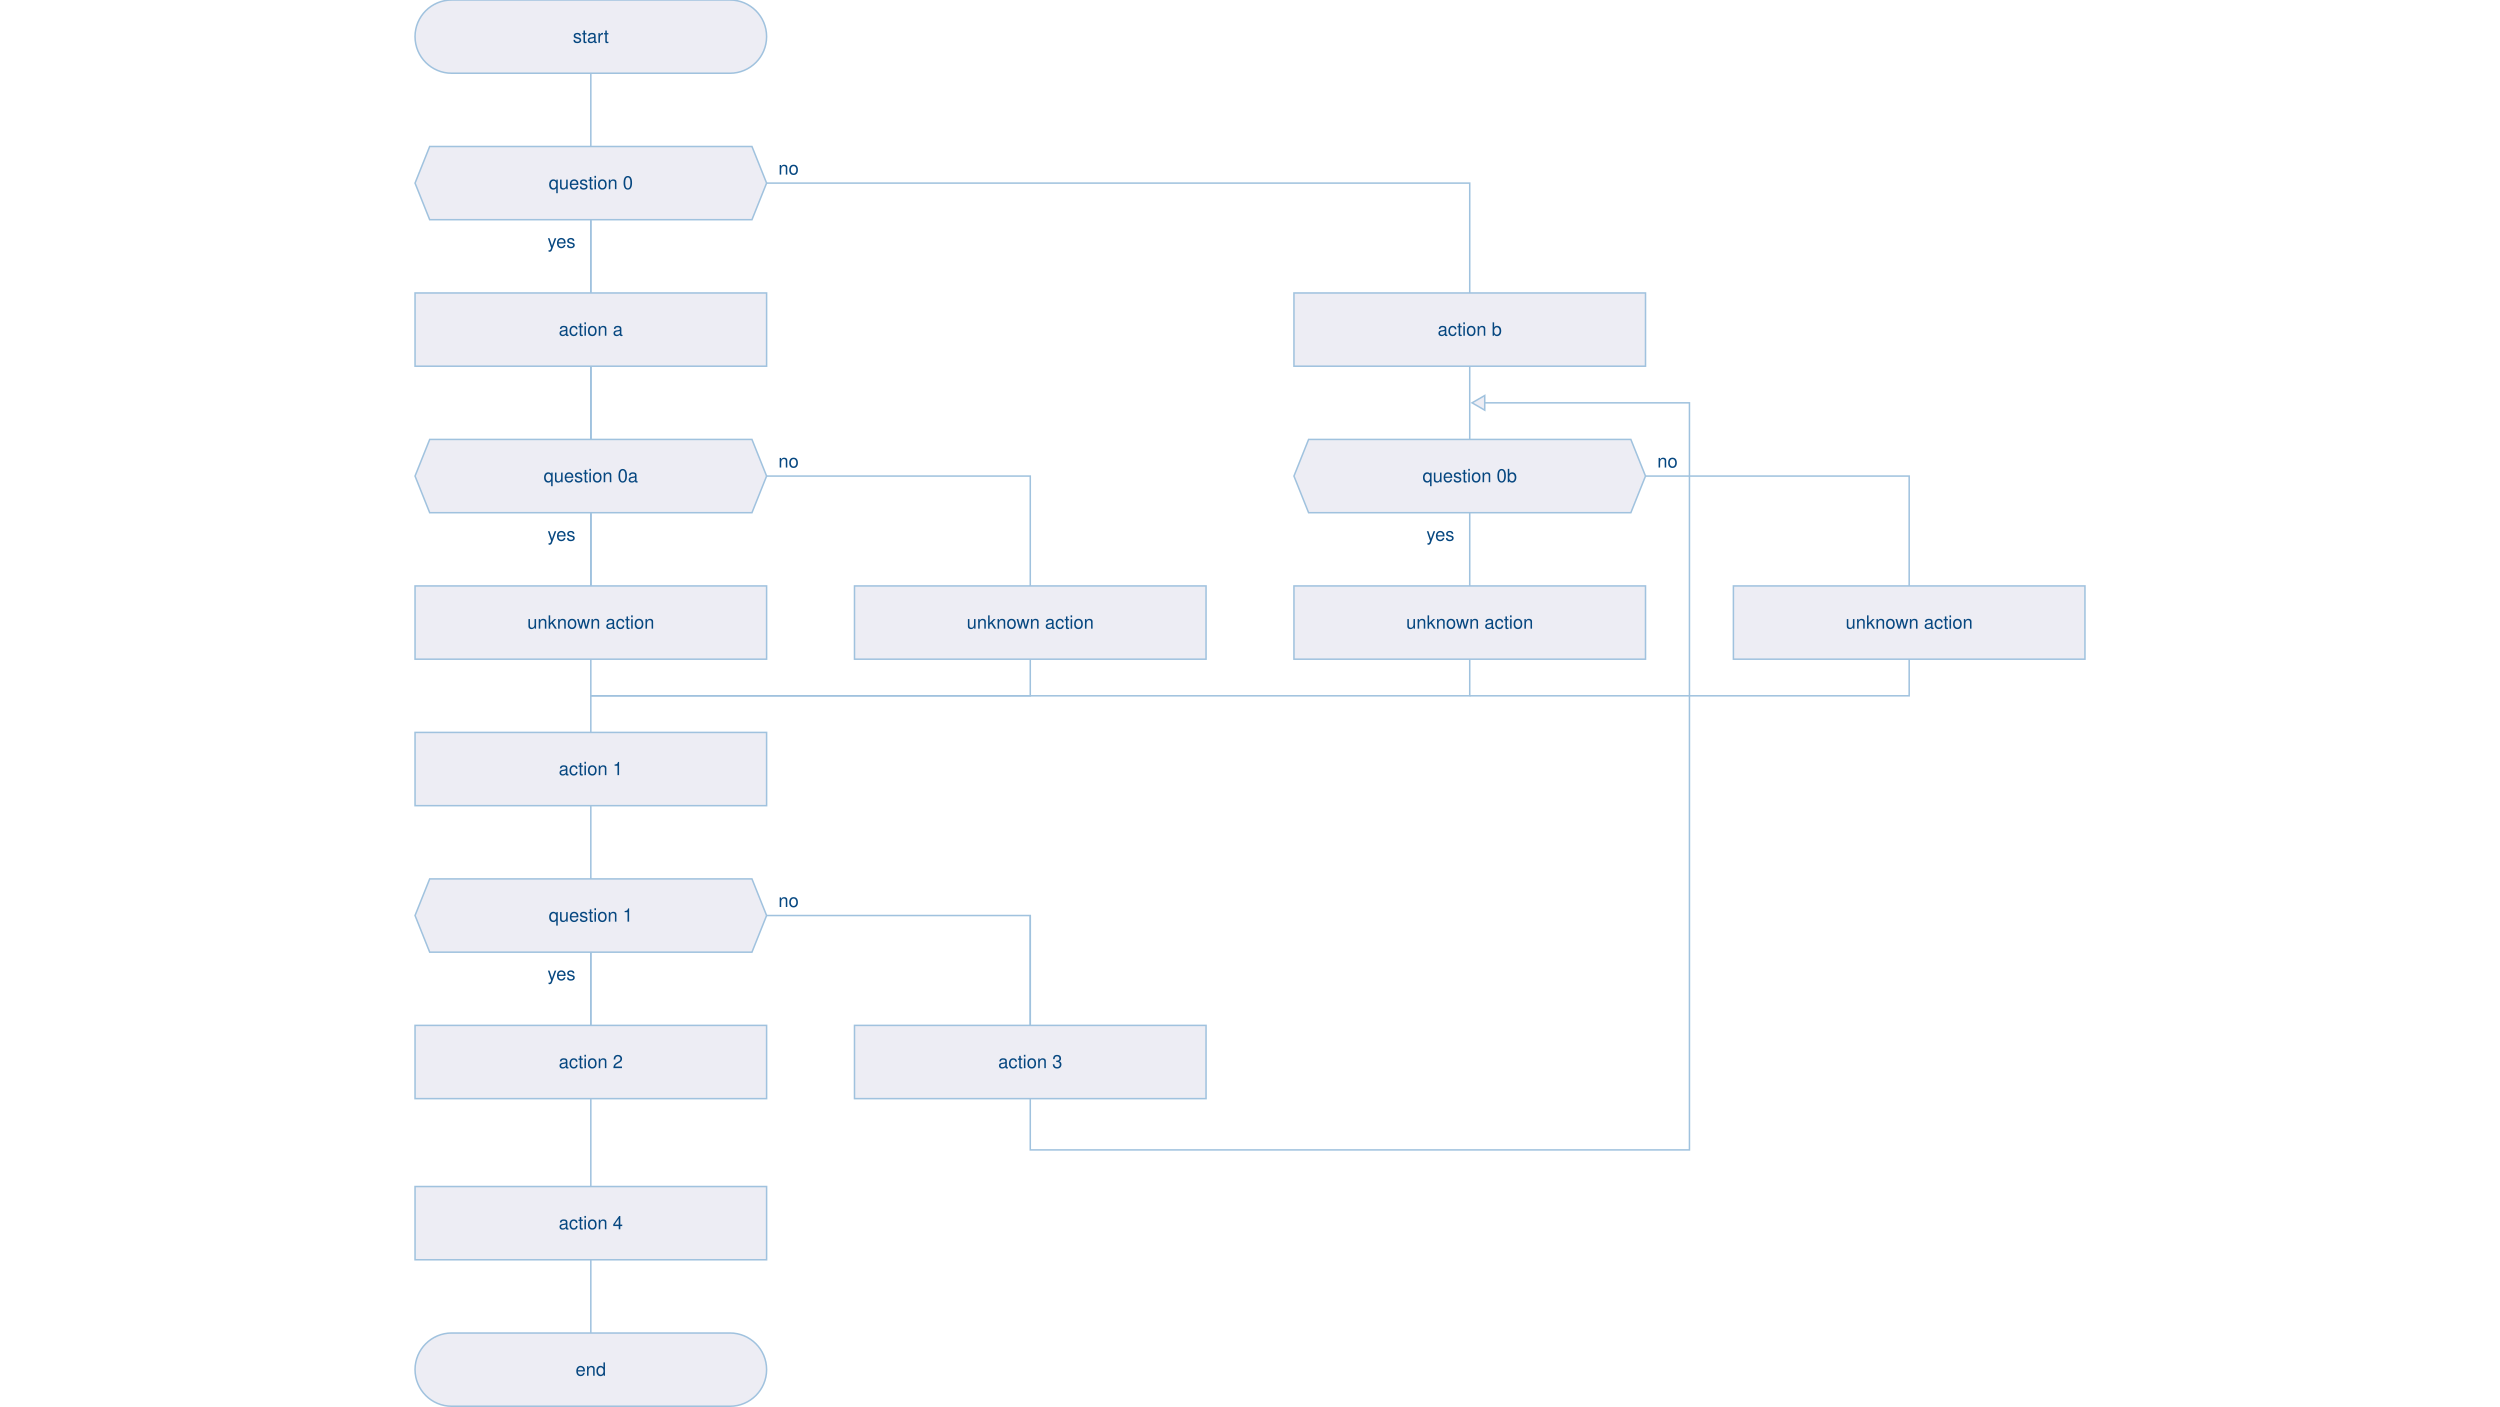
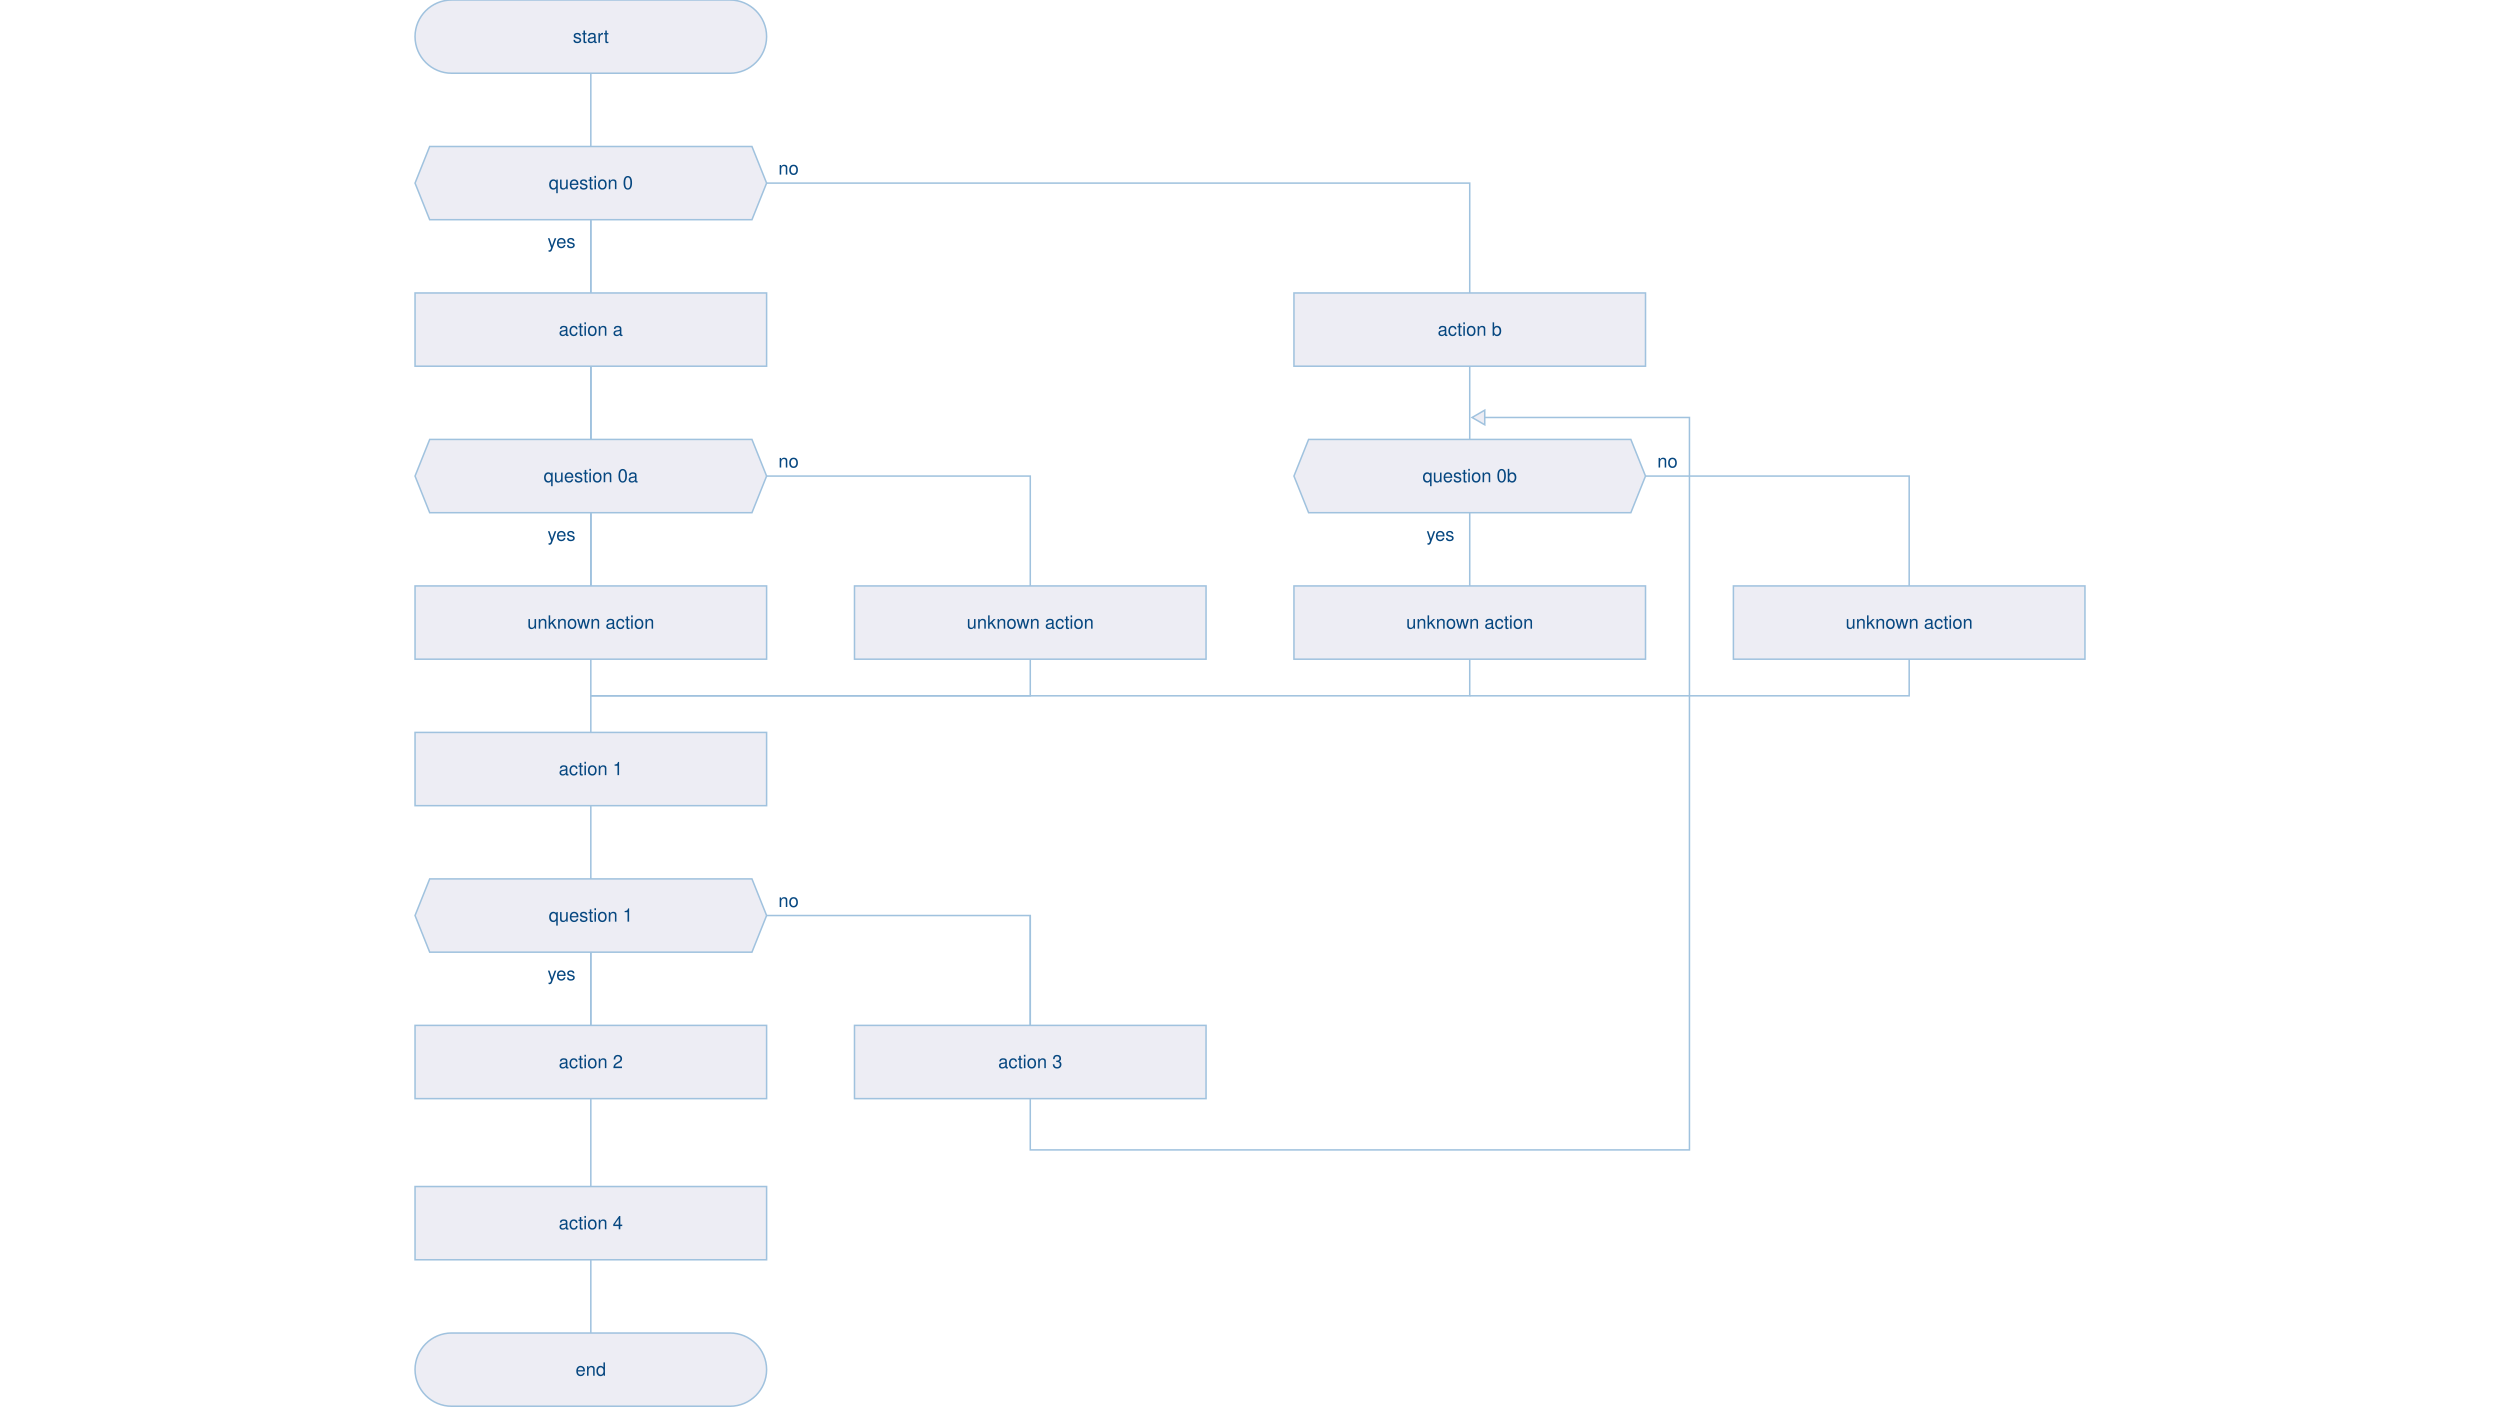
<svg xmlns="http://www.w3.org/2000/svg" font-size="1" viewBox="0.0 0.0 1920.0 1080.0" stroke="rgb(0,0,0)" width="1920" stroke-opacity="1" height="1080" version="1.1">
  <defs />
  <g stroke-linejoin="miter" fill-opacity="1.0" fill="rgb(237,237,244)" stroke="rgb(160,194,222)" stroke-linecap="butt" stroke-miterlimit="10.0" stroke-opacity="1.0" stroke-width="1.177">
-     <path d="M 1140.278,303.75 l -9.743,5.625 l 9.743,5.625 Z" />
+     <path d="M 1140.278,315 l -9.743,5.625 l 9.743,5.625 Z" />
  </g>
  <g stroke-linejoin="miter" fill-opacity="0.0" fill="rgb(0,0,0)" stroke="rgb(160,194,222)" stroke-linecap="butt" stroke-miterlimit="10.0" stroke-opacity="1.0" stroke-width="1.177">
-     <path d="M 791.25,703.125 v 180 h 506.25 v -573.75 h -157.657 " />
+     <path d="M 791.25,703.125 v 180 h 506.25 v -562.5 h -157.657 " />
  </g>
  <g stroke-linejoin="miter" fill-opacity="0.0" fill="rgb(0,0,0)" stroke="rgb(160,194,222)" stroke-linecap="butt" stroke-miterlimit="10.0" stroke-opacity="1.0" stroke-width="1.177">
    <path d="M 453.75,140.625 v -112.5 " />
  </g>
  <g stroke-linejoin="miter" fill-opacity="0.0" fill="rgb(0,0,0)" stroke="rgb(160,194,222)" stroke-linecap="butt" stroke-miterlimit="10.0" stroke-opacity="1.0" stroke-width="1.177">
    <path d="M 453.75,590.625 v -450 " />
  </g>
  <g stroke-linejoin="miter" fill-opacity="0.0" fill="rgb(0,0,0)" stroke="rgb(160,194,222)" stroke-linecap="butt" stroke-miterlimit="10.0" stroke-opacity="1.0" stroke-width="1.177">
    <path d="M 453.75,703.125 v -112.5 " />
  </g>
  <g stroke-linejoin="miter" fill-opacity="0.0" fill="rgb(0,0,0)" stroke="rgb(160,194,222)" stroke-linecap="butt" stroke-miterlimit="10.0" stroke-opacity="1.0" stroke-width="1.177">
    <path d="M 453.75,939.375 v -236.25 " />
  </g>
  <g stroke-linejoin="miter" fill-opacity="0.0" fill="rgb(0,0,0)" stroke="rgb(160,194,222)" stroke-linecap="butt" stroke-miterlimit="10.0" stroke-opacity="1.0" stroke-width="1.177">
    <path d="M 453.75,1051.875 v -112.5 " />
  </g>
  <g stroke-linejoin="miter" fill-opacity="1.0" fill="rgb(237,237,244)" stroke="rgb(160,194,222)" stroke-linecap="butt" stroke-miterlimit="10.0" stroke-opacity="1.0" stroke-width="1.177">
    <path d="M 588.75,1051.875 h 0 c 0,-15.533 -12.592,-28.125 -28.125 -28.125h -213.75 c -15.533,-0 -28.125,12.592 -28.125 28.125h 0 c -0,15.533 12.592,28.125 28.125 28.125h 213.75 c 15.533,0 28.125,-12.592 28.125 -28.125Z" />
  </g>
  <g stroke-linejoin="miter" fill-opacity="1.0" font-size="14.062px" fill="rgb(6,71,128)" stroke="rgb(0,0,0)" font-weight="300" font-family="helvetica" stroke-linecap="butt" stroke-miterlimit="10.0" stroke-opacity="1.0" stroke-width="4.708">
    <text transform="matrix(1,0,0,1,453.75,1051.875)" stroke="none" dominant-baseline="middle" text-anchor="middle">end</text>
  </g>
  <g stroke-linejoin="miter" fill-opacity="1.0" fill="rgb(237,237,244)" stroke="rgb(160,194,222)" stroke-linecap="butt" stroke-miterlimit="10.0" stroke-opacity="1.0" stroke-width="1.177">
    <path d="M 588.75,967.5 l -0,-56.25 h -270 l -0,56.25 Z" />
  </g>
  <g stroke-linejoin="miter" fill-opacity="1.0" font-size="14.062px" fill="rgb(6,71,128)" stroke="rgb(0,0,0)" font-weight="300" font-family="helvetica" stroke-linecap="butt" stroke-miterlimit="10.0" stroke-opacity="1.0" stroke-width="4.708">
    <text transform="matrix(1,0,0,1,453.75,939.375)" stroke="none" dominant-baseline="middle" text-anchor="middle">action 4</text>
  </g>
  <g stroke-linejoin="miter" fill-opacity="0.0" fill="rgb(0,0,0)" stroke="rgb(160,194,222)" stroke-linecap="butt" stroke-miterlimit="10.0" stroke-opacity="1.0" stroke-width="1.177">
    <path d="M 791.25,815.625 v -112.5 h -337.5 " />
  </g>
  <g stroke-linejoin="miter" fill-opacity="0.0" fill="rgb(0,0,0)" stroke="rgb(160,194,222)" stroke-linecap="butt" stroke-miterlimit="10.0" stroke-opacity="1.0" stroke-width="1.177">
    <path d="M 453.75,826.875 v -11.25 " />
  </g>
  <g stroke-linejoin="miter" fill-opacity="0.0" fill="rgb(0,0,0)" stroke="rgb(160,194,222)" stroke-linecap="butt" stroke-miterlimit="10.0" stroke-opacity="1.0" stroke-width="1.177">
    <path d="M 453.75,815.625 v -112.5 " />
  </g>
  <g stroke-linejoin="miter" fill-opacity="1.0" fill="rgb(237,237,244)" stroke="rgb(160,194,222)" stroke-linecap="butt" stroke-miterlimit="10.0" stroke-opacity="1.0" stroke-width="1.177">
    <path d="M 926.25,843.75 l -0,-56.25 h -270 l -0,56.25 Z" />
  </g>
  <g stroke-linejoin="miter" fill-opacity="1.0" font-size="14.062px" fill="rgb(6,71,128)" stroke="rgb(0,0,0)" font-weight="300" font-family="helvetica" stroke-linecap="butt" stroke-miterlimit="10.0" stroke-opacity="1.0" stroke-width="4.708">
    <text transform="matrix(1,0,0,1,791.25,815.625)" stroke="none" dominant-baseline="middle" text-anchor="middle">action 3</text>
  </g>
  <g stroke-linejoin="miter" fill-opacity="1.0" fill="rgb(237,237,244)" stroke="rgb(160,194,222)" stroke-linecap="butt" stroke-miterlimit="10.0" stroke-opacity="1.0" stroke-width="1.177">
    <path d="M 588.75,843.75 l -0,-56.25 h -270 l -0,56.25 Z" />
  </g>
  <g stroke-linejoin="miter" fill-opacity="1.0" font-size="14.062px" fill="rgb(6,71,128)" stroke="rgb(0,0,0)" font-weight="300" font-family="helvetica" stroke-linecap="butt" stroke-miterlimit="10.0" stroke-opacity="1.0" stroke-width="4.708">
    <text transform="matrix(1,0,0,1,453.75,815.625)" stroke="none" dominant-baseline="middle" text-anchor="middle">action 2</text>
  </g>
  <g stroke-linejoin="miter" fill-opacity="1.0" font-size="14.062px" fill="rgb(6,71,128)" stroke="rgb(0,0,0)" font-weight="300" font-family="helvetica" stroke-linecap="butt" stroke-miterlimit="10.0" stroke-opacity="1.0" stroke-width="4.708">
    <text transform="matrix(1,0,0,1,605.625,691.875)" stroke="none" dominant-baseline="middle" text-anchor="middle">no</text>
  </g>
  <g stroke-linejoin="miter" fill-opacity="1.0" font-size="14.062px" fill="rgb(6,71,128)" stroke="rgb(0,0,0)" font-weight="300" font-family="helvetica" stroke-linecap="butt" stroke-miterlimit="10.0" stroke-opacity="1.0" stroke-width="4.708">
    <text transform="matrix(1,0,0,1,431.25,748.125)" stroke="none" dominant-baseline="middle" text-anchor="middle">yes</text>
  </g>
  <g stroke-linejoin="miter" fill-opacity="1.0" fill="rgb(237,237,244)" stroke="rgb(160,194,222)" stroke-linecap="butt" stroke-miterlimit="10.0" stroke-opacity="1.0" stroke-width="1.177">
    <path d="M 330,731.25 l -11.25,-28.125 l 11.25,-28.125 h 247.5 l 11.25,28.125 l -11.25,28.125 h -247.5 Z" />
  </g>
  <g stroke-linejoin="miter" fill-opacity="1.0" font-size="14.062px" fill="rgb(6,71,128)" stroke="rgb(0,0,0)" font-weight="300" font-family="helvetica" stroke-linecap="butt" stroke-miterlimit="10.0" stroke-opacity="1.0" stroke-width="4.708">
    <text transform="matrix(1,0,0,1,453.75,703.125)" stroke="none" dominant-baseline="middle" text-anchor="middle">question 1</text>
  </g>
  <g stroke-linejoin="miter" fill-opacity="1.0" fill="rgb(237,237,244)" stroke="rgb(160,194,222)" stroke-linecap="butt" stroke-miterlimit="10.0" stroke-opacity="1.0" stroke-width="1.177">
    <path d="M 588.75,618.75 l -0,-56.25 h -270 l -0,56.25 Z" />
  </g>
  <g stroke-linejoin="miter" fill-opacity="1.0" font-size="14.062px" fill="rgb(6,71,128)" stroke="rgb(0,0,0)" font-weight="300" font-family="helvetica" stroke-linecap="butt" stroke-miterlimit="10.0" stroke-opacity="1.0" stroke-width="4.708">
    <text transform="matrix(1,0,0,1,453.75,590.625)" stroke="none" dominant-baseline="middle" text-anchor="middle">action 1</text>
  </g>
  <g stroke-linejoin="miter" fill-opacity="0.0" fill="rgb(0,0,0)" stroke="rgb(160,194,222)" stroke-linecap="butt" stroke-miterlimit="10.0" stroke-opacity="1.0" stroke-width="1.177">
    <path d="M 453.75,534.375 h 675 v -56.25 " />
  </g>
  <g stroke-linejoin="miter" fill-opacity="0.0" fill="rgb(0,0,0)" stroke="rgb(160,194,222)" stroke-linecap="butt" stroke-miterlimit="10.0" stroke-opacity="1.0" stroke-width="1.177">
    <path d="M 1128.75,253.125 v -112.5 h -675 " />
  </g>
  <g stroke-linejoin="miter" fill-opacity="0.0" fill="rgb(0,0,0)" stroke="rgb(160,194,222)" stroke-linecap="butt" stroke-miterlimit="10.0" stroke-opacity="1.0" stroke-width="1.177">
    <path d="M 453.75,478.125 v -225 " />
  </g>
  <g stroke-linejoin="miter" fill-opacity="0.0" fill="rgb(0,0,0)" stroke="rgb(160,194,222)" stroke-linecap="butt" stroke-miterlimit="10.0" stroke-opacity="1.0" stroke-width="1.177">
    <path d="M 453.75,253.125 v -112.5 " />
  </g>
  <g stroke-linejoin="miter" fill-opacity="0.0" fill="rgb(0,0,0)" stroke="rgb(160,194,222)" stroke-linecap="butt" stroke-miterlimit="10.0" stroke-opacity="1.0" stroke-width="1.177">
    <path d="M 1128.75,365.625 v -112.5 " />
  </g>
  <g stroke-linejoin="miter" fill-opacity="0.0" fill="rgb(0,0,0)" stroke="rgb(160,194,222)" stroke-linecap="butt" stroke-miterlimit="10.0" stroke-opacity="1.0" stroke-width="1.177">
    <path d="M 1128.75,534.375 h 337.5 v -56.25 " />
  </g>
  <g stroke-linejoin="miter" fill-opacity="0.0" fill="rgb(0,0,0)" stroke="rgb(160,194,222)" stroke-linecap="butt" stroke-miterlimit="10.0" stroke-opacity="1.0" stroke-width="1.177">
    <path d="M 1466.25,478.125 v -112.5 h -337.5 " />
  </g>
  <g stroke-linejoin="miter" fill-opacity="0.0" fill="rgb(0,0,0)" stroke="rgb(160,194,222)" stroke-linecap="butt" stroke-miterlimit="10.0" stroke-opacity="1.0" stroke-width="1.177">
    <path d="M 1128.75,478.125 h 0 " />
  </g>
  <g stroke-linejoin="miter" fill-opacity="0.0" fill="rgb(0,0,0)" stroke="rgb(160,194,222)" stroke-linecap="butt" stroke-miterlimit="10.0" stroke-opacity="1.0" stroke-width="1.177">
    <path d="M 1128.75,478.125 v -112.5 " />
  </g>
  <g stroke-linejoin="miter" fill-opacity="1.0" fill="rgb(237,237,244)" stroke="rgb(160,194,222)" stroke-linecap="butt" stroke-miterlimit="10.0" stroke-opacity="1.0" stroke-width="1.177">
    <path d="M 1601.25,506.25 l -0,-56.25 h -270 l -0,56.25 Z" />
  </g>
  <g stroke-linejoin="miter" fill-opacity="1.0" font-size="14.062px" fill="rgb(6,71,128)" stroke="rgb(0,0,0)" font-weight="300" font-family="helvetica" stroke-linecap="butt" stroke-miterlimit="10.0" stroke-opacity="1.0" stroke-width="4.708">
    <text transform="matrix(1,0,0,1,1466.25,478.125)" stroke="none" dominant-baseline="middle" text-anchor="middle">unknown action</text>
  </g>
  <g stroke-linejoin="miter" fill-opacity="1.0" fill="rgb(237,237,244)" stroke="rgb(160,194,222)" stroke-linecap="butt" stroke-miterlimit="10.0" stroke-opacity="1.0" stroke-width="1.177">
    <path d="M 1263.75,506.25 l -0,-56.25 h -270 l -0,56.25 Z" />
  </g>
  <g stroke-linejoin="miter" fill-opacity="1.0" font-size="14.062px" fill="rgb(6,71,128)" stroke="rgb(0,0,0)" font-weight="300" font-family="helvetica" stroke-linecap="butt" stroke-miterlimit="10.0" stroke-opacity="1.0" stroke-width="4.708">
    <text transform="matrix(1,0,0,1,1128.75,478.125)" stroke="none" dominant-baseline="middle" text-anchor="middle">unknown action</text>
  </g>
  <g stroke-linejoin="miter" fill-opacity="1.0" font-size="14.062px" fill="rgb(6,71,128)" stroke="rgb(0,0,0)" font-weight="300" font-family="helvetica" stroke-linecap="butt" stroke-miterlimit="10.0" stroke-opacity="1.0" stroke-width="4.708">
    <text transform="matrix(1,0,0,1,1280.625,354.375)" stroke="none" dominant-baseline="middle" text-anchor="middle">no</text>
  </g>
  <g stroke-linejoin="miter" fill-opacity="1.0" font-size="14.062px" fill="rgb(6,71,128)" stroke="rgb(0,0,0)" font-weight="300" font-family="helvetica" stroke-linecap="butt" stroke-miterlimit="10.0" stroke-opacity="1.0" stroke-width="4.708">
    <text transform="matrix(1,0,0,1,1106.25,410.625)" stroke="none" dominant-baseline="middle" text-anchor="middle">yes</text>
  </g>
  <g stroke-linejoin="miter" fill-opacity="1.0" fill="rgb(237,237,244)" stroke="rgb(160,194,222)" stroke-linecap="butt" stroke-miterlimit="10.0" stroke-opacity="1.0" stroke-width="1.177">
    <path d="M 1005,393.75 l -11.25,-28.125 l 11.25,-28.125 h 247.5 l 11.25,28.125 l -11.25,28.125 h -247.5 Z" />
  </g>
  <g stroke-linejoin="miter" fill-opacity="1.0" font-size="14.062px" fill="rgb(6,71,128)" stroke="rgb(0,0,0)" font-weight="300" font-family="helvetica" stroke-linecap="butt" stroke-miterlimit="10.0" stroke-opacity="1.0" stroke-width="4.708">
    <text transform="matrix(1,0,0,1,1128.75,365.625)" stroke="none" dominant-baseline="middle" text-anchor="middle">question 0b</text>
  </g>
  <g stroke-linejoin="miter" fill-opacity="1.0" fill="rgb(237,237,244)" stroke="rgb(160,194,222)" stroke-linecap="butt" stroke-miterlimit="10.0" stroke-opacity="1.0" stroke-width="1.177">
    <path d="M 1263.75,281.25 l -0,-56.25 h -270 l -0,56.25 Z" />
  </g>
  <g stroke-linejoin="miter" fill-opacity="1.0" font-size="14.062px" fill="rgb(6,71,128)" stroke="rgb(0,0,0)" font-weight="300" font-family="helvetica" stroke-linecap="butt" stroke-miterlimit="10.0" stroke-opacity="1.0" stroke-width="4.708">
    <text transform="matrix(1,0,0,1,1128.75,253.125)" stroke="none" dominant-baseline="middle" text-anchor="middle">action b</text>
  </g>
  <g stroke-linejoin="miter" fill-opacity="0.0" fill="rgb(0,0,0)" stroke="rgb(160,194,222)" stroke-linecap="butt" stroke-miterlimit="10.0" stroke-opacity="1.0" stroke-width="1.177">
    <path d="M 453.75,365.625 v -112.5 " />
  </g>
  <g stroke-linejoin="miter" fill-opacity="0.0" fill="rgb(0,0,0)" stroke="rgb(160,194,222)" stroke-linecap="butt" stroke-miterlimit="10.0" stroke-opacity="1.0" stroke-width="1.177">
    <path d="M 453.75,534.375 h 337.5 v -56.25 " />
  </g>
  <g stroke-linejoin="miter" fill-opacity="0.0" fill="rgb(0,0,0)" stroke="rgb(160,194,222)" stroke-linecap="butt" stroke-miterlimit="10.0" stroke-opacity="1.0" stroke-width="1.177">
    <path d="M 791.25,478.125 v -112.5 h -337.5 " />
  </g>
  <g stroke-linejoin="miter" fill-opacity="0.0" fill="rgb(0,0,0)" stroke="rgb(160,194,222)" stroke-linecap="butt" stroke-miterlimit="10.0" stroke-opacity="1.0" stroke-width="1.177">
    <path d="M 453.75,478.125 h 0 " />
  </g>
  <g stroke-linejoin="miter" fill-opacity="0.0" fill="rgb(0,0,0)" stroke="rgb(160,194,222)" stroke-linecap="butt" stroke-miterlimit="10.0" stroke-opacity="1.0" stroke-width="1.177">
    <path d="M 453.75,478.125 v -112.5 " />
  </g>
  <g stroke-linejoin="miter" fill-opacity="1.0" fill="rgb(237,237,244)" stroke="rgb(160,194,222)" stroke-linecap="butt" stroke-miterlimit="10.0" stroke-opacity="1.0" stroke-width="1.177">
    <path d="M 926.25,506.25 l -0,-56.25 h -270 l -0,56.25 Z" />
  </g>
  <g stroke-linejoin="miter" fill-opacity="1.0" font-size="14.062px" fill="rgb(6,71,128)" stroke="rgb(0,0,0)" font-weight="300" font-family="helvetica" stroke-linecap="butt" stroke-miterlimit="10.0" stroke-opacity="1.0" stroke-width="4.708">
    <text transform="matrix(1,0,0,1,791.25,478.125)" stroke="none" dominant-baseline="middle" text-anchor="middle">unknown action</text>
  </g>
  <g stroke-linejoin="miter" fill-opacity="1.0" fill="rgb(237,237,244)" stroke="rgb(160,194,222)" stroke-linecap="butt" stroke-miterlimit="10.0" stroke-opacity="1.0" stroke-width="1.177">
    <path d="M 588.75,506.25 l -0,-56.25 h -270 l -0,56.25 Z" />
  </g>
  <g stroke-linejoin="miter" fill-opacity="1.0" font-size="14.062px" fill="rgb(6,71,128)" stroke="rgb(0,0,0)" font-weight="300" font-family="helvetica" stroke-linecap="butt" stroke-miterlimit="10.0" stroke-opacity="1.0" stroke-width="4.708">
    <text transform="matrix(1,0,0,1,453.75,478.125)" stroke="none" dominant-baseline="middle" text-anchor="middle">unknown action</text>
  </g>
  <g stroke-linejoin="miter" fill-opacity="1.0" font-size="14.062px" fill="rgb(6,71,128)" stroke="rgb(0,0,0)" font-weight="300" font-family="helvetica" stroke-linecap="butt" stroke-miterlimit="10.0" stroke-opacity="1.0" stroke-width="4.708">
    <text transform="matrix(1,0,0,1,605.625,354.375)" stroke="none" dominant-baseline="middle" text-anchor="middle">no</text>
  </g>
  <g stroke-linejoin="miter" fill-opacity="1.0" font-size="14.062px" fill="rgb(6,71,128)" stroke="rgb(0,0,0)" font-weight="300" font-family="helvetica" stroke-linecap="butt" stroke-miterlimit="10.0" stroke-opacity="1.0" stroke-width="4.708">
    <text transform="matrix(1,0,0,1,431.25,410.625)" stroke="none" dominant-baseline="middle" text-anchor="middle">yes</text>
  </g>
  <g stroke-linejoin="miter" fill-opacity="1.0" fill="rgb(237,237,244)" stroke="rgb(160,194,222)" stroke-linecap="butt" stroke-miterlimit="10.0" stroke-opacity="1.0" stroke-width="1.177">
    <path d="M 330,393.75 l -11.25,-28.125 l 11.25,-28.125 h 247.5 l 11.25,28.125 l -11.25,28.125 h -247.5 Z" />
  </g>
  <g stroke-linejoin="miter" fill-opacity="1.0" font-size="14.062px" fill="rgb(6,71,128)" stroke="rgb(0,0,0)" font-weight="300" font-family="helvetica" stroke-linecap="butt" stroke-miterlimit="10.0" stroke-opacity="1.0" stroke-width="4.708">
    <text transform="matrix(1,0,0,1,453.75,365.625)" stroke="none" dominant-baseline="middle" text-anchor="middle">question 0a</text>
  </g>
  <g stroke-linejoin="miter" fill-opacity="1.0" fill="rgb(237,237,244)" stroke="rgb(160,194,222)" stroke-linecap="butt" stroke-miterlimit="10.0" stroke-opacity="1.0" stroke-width="1.177">
    <path d="M 588.75,281.25 l -0,-56.25 h -270 l -0,56.25 Z" />
  </g>
  <g stroke-linejoin="miter" fill-opacity="1.0" font-size="14.062px" fill="rgb(6,71,128)" stroke="rgb(0,0,0)" font-weight="300" font-family="helvetica" stroke-linecap="butt" stroke-miterlimit="10.0" stroke-opacity="1.0" stroke-width="4.708">
    <text transform="matrix(1,0,0,1,453.75,253.125)" stroke="none" dominant-baseline="middle" text-anchor="middle">action a</text>
  </g>
  <g stroke-linejoin="miter" fill-opacity="1.0" font-size="14.062px" fill="rgb(6,71,128)" stroke="rgb(0,0,0)" font-weight="300" font-family="helvetica" stroke-linecap="butt" stroke-miterlimit="10.0" stroke-opacity="1.0" stroke-width="4.708">
    <text transform="matrix(1,0,0,1,605.625,129.375)" stroke="none" dominant-baseline="middle" text-anchor="middle">no</text>
  </g>
  <g stroke-linejoin="miter" fill-opacity="1.0" font-size="14.062px" fill="rgb(6,71,128)" stroke="rgb(0,0,0)" font-weight="300" font-family="helvetica" stroke-linecap="butt" stroke-miterlimit="10.0" stroke-opacity="1.0" stroke-width="4.708">
    <text transform="matrix(1,0,0,1,431.25,185.625)" stroke="none" dominant-baseline="middle" text-anchor="middle">yes</text>
  </g>
  <g stroke-linejoin="miter" fill-opacity="1.0" fill="rgb(237,237,244)" stroke="rgb(160,194,222)" stroke-linecap="butt" stroke-miterlimit="10.0" stroke-opacity="1.0" stroke-width="1.177">
    <path d="M 330,168.75 l -11.25,-28.125 l 11.25,-28.125 h 247.5 l 11.25,28.125 l -11.25,28.125 h -247.5 Z" />
  </g>
  <g stroke-linejoin="miter" fill-opacity="1.0" font-size="14.062px" fill="rgb(6,71,128)" stroke="rgb(0,0,0)" font-weight="300" font-family="helvetica" stroke-linecap="butt" stroke-miterlimit="10.0" stroke-opacity="1.0" stroke-width="4.708">
    <text transform="matrix(1,0,0,1,453.75,140.625)" stroke="none" dominant-baseline="middle" text-anchor="middle">question 0</text>
  </g>
  <g stroke-linejoin="miter" fill-opacity="1.0" fill="rgb(237,237,244)" stroke="rgb(160,194,222)" stroke-linecap="butt" stroke-miterlimit="10.0" stroke-opacity="1.0" stroke-width="1.177">
    <path d="M 588.75,28.125 h 0 c 0,-15.533 -12.592,-28.125 -28.125 -28.125h -213.75 c -15.533,-0 -28.125,12.592 -28.125 28.125h 0 c -0,15.533 12.592,28.125 28.125 28.125h 213.75 c 15.533,0 28.125,-12.592 28.125 -28.125Z" />
  </g>
  <g stroke-linejoin="miter" fill-opacity="1.0" font-size="14.062px" fill="rgb(6,71,128)" stroke="rgb(0,0,0)" font-weight="300" font-family="helvetica" stroke-linecap="butt" stroke-miterlimit="10.0" stroke-opacity="1.0" stroke-width="4.708">
    <text transform="matrix(1,0,0,1,453.75,28.125)" stroke="none" dominant-baseline="middle" text-anchor="middle">start</text>
  </g>
</svg>
